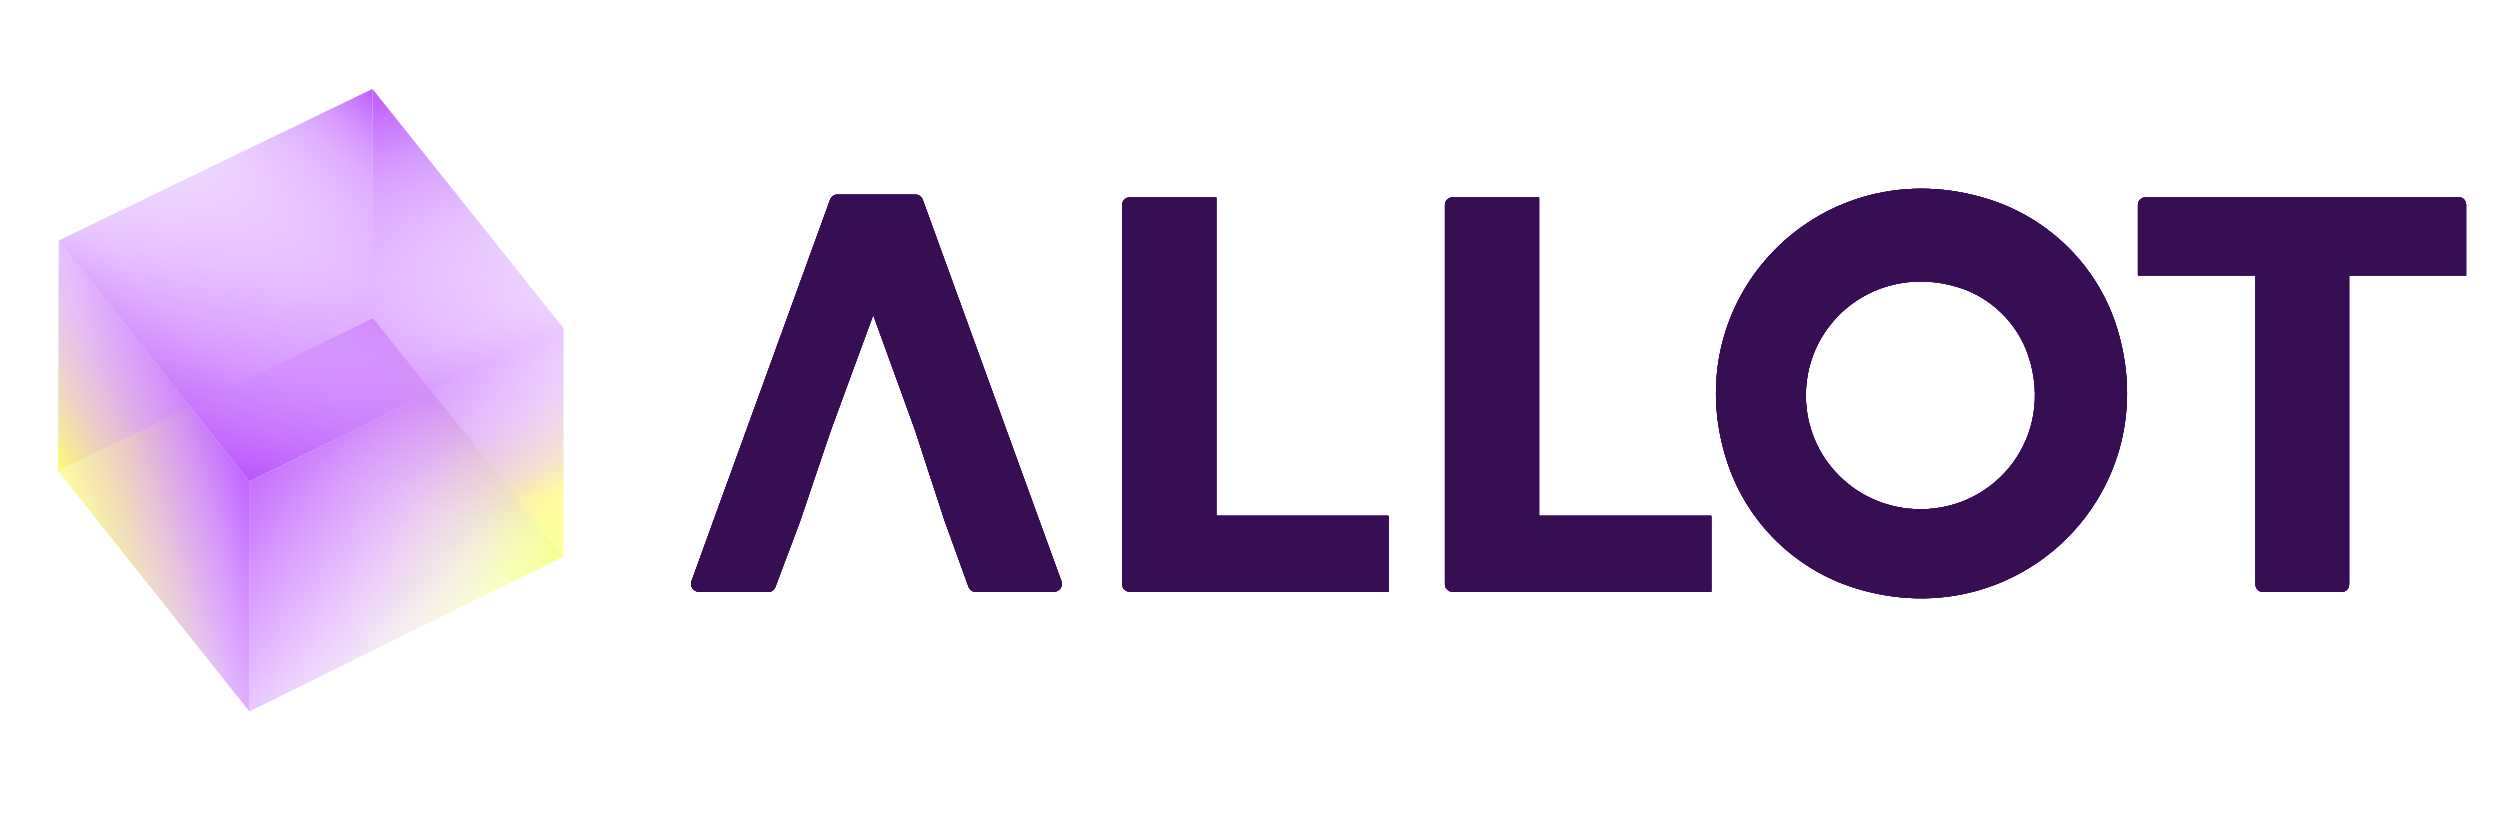
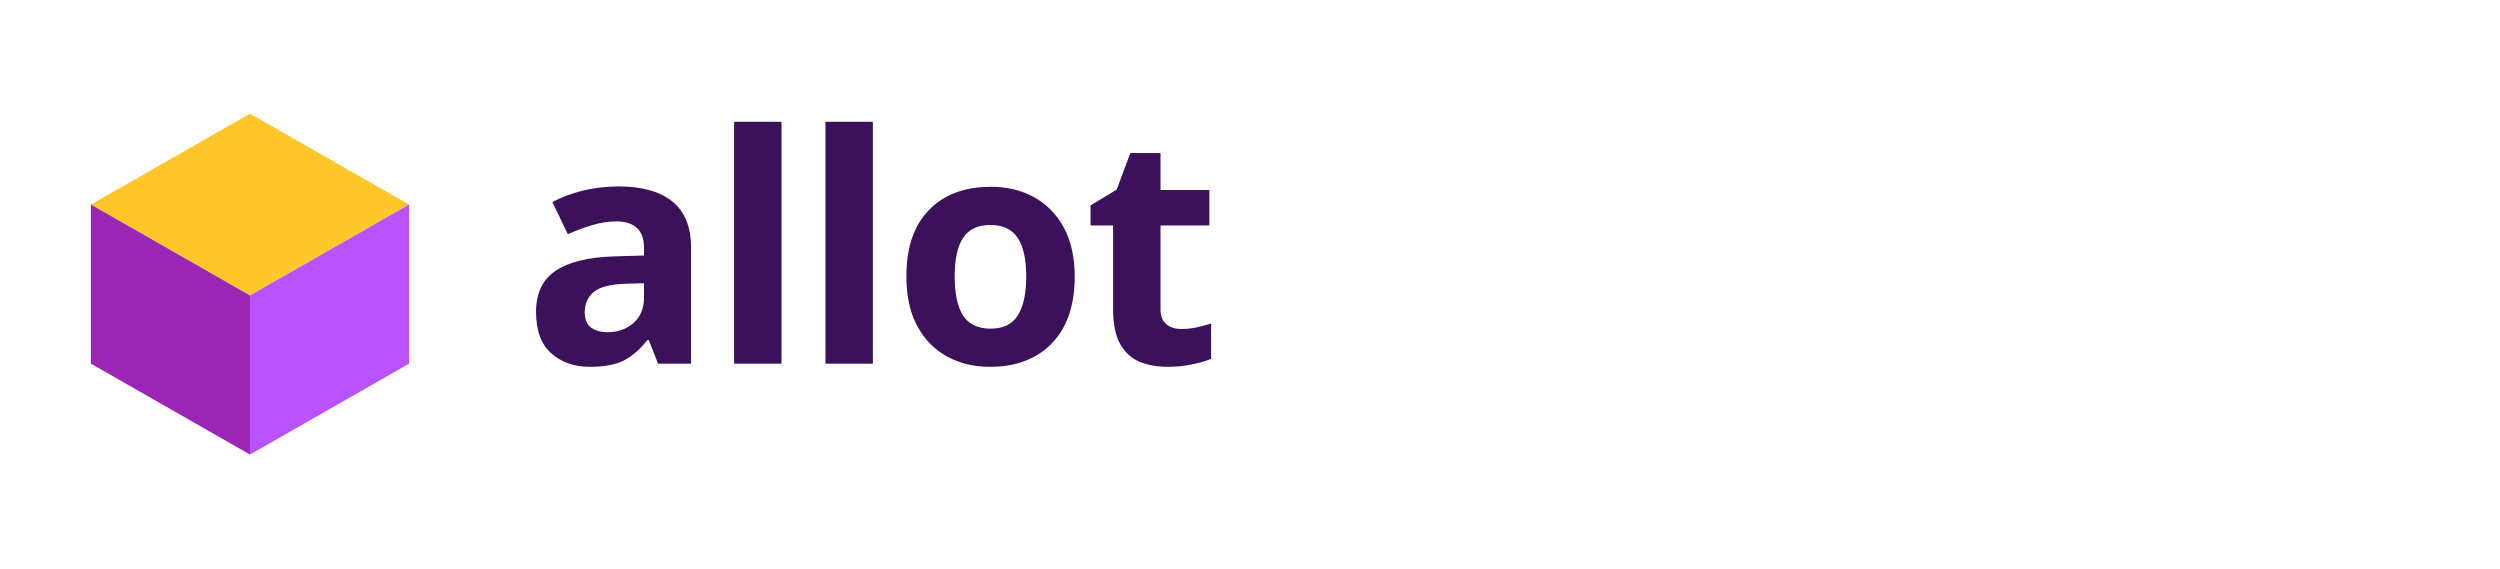
- <svg xmlns="http://www.w3.org/2000/svg" id="Layer_2" data-name="Layer 2" viewBox="0 0 740.09 242.91">
-   <defs>
-     <style>
-       .cls-1 {
-         fill: url(#linear-gradient-7);
-       }
- 
-       .cls-2 {
-         fill: url(#linear-gradient-5);
-       }
- 
-       .cls-3 {
-         fill: url(#linear-gradient-6);
-       }
- 
-       .cls-4 {
-         fill: url(#linear-gradient-4);
-       }
- 
-       .cls-5 {
-         fill: url(#linear-gradient-3);
-       }
- 
-       .cls-6 {
-         fill: url(#linear-gradient-2);
-       }
- 
-       .cls-7 {
-         fill: url(#linear-gradient);
-       }
- 
-       .cls-8 {
-         fill: #ba52ff;
-       }
- 
-       .cls-9 {
-         fill: #370d53;
-       }
- 
-       .cls-10 {
-         fill: #370d53;
-       }
-     </style>
-     <linearGradient id="linear-gradient" x1="406.58" y1="105.24" x2="470.48" y2="-20.38" gradientTransform="translate(-322.05 69.71) rotate(-1.97)" gradientUnits="userSpaceOnUse">
-       <stop offset=".12" stop-color="#ba52ff" stop-opacity="0" />
-       <stop offset=".18" stop-color="#ba52ff" stop-opacity=".01" />
-       <stop offset=".23" stop-color="#ba52ff" stop-opacity=".06" />
-       <stop offset=".28" stop-color="#ba52ff" stop-opacity=".13" />
-       <stop offset=".33" stop-color="#ba52ff" stop-opacity=".23" />
-       <stop offset=".37" stop-color="#ba52ff" stop-opacity=".36" />
-       <stop offset=".42" stop-color="#ba52ff" stop-opacity=".52" />
-       <stop offset=".47" stop-color="#ba52ff" stop-opacity=".71" />
-       <stop offset=".51" stop-color="#ba52ff" stop-opacity=".92" />
-       <stop offset=".52" stop-color="#ba52ff" />
-     </linearGradient>
-     <linearGradient id="linear-gradient-2" x1="295.39" y1="94.25" x2="629.53" y2="101.89" gradientTransform="translate(-322.05 69.71) rotate(-1.97)" gradientUnits="userSpaceOnUse">
-       <stop offset=".14" stop-color="#ffff71" stop-opacity=".7" />
-       <stop offset=".17" stop-color="#feff71" stop-opacity=".69" />
-       <stop offset=".19" stop-color="#feff72" stop-opacity=".64" />
-       <stop offset=".2" stop-color="#fcff75" stop-opacity=".57" />
-       <stop offset=".22" stop-color="#fbff78" stop-opacity=".47" />
-       <stop offset=".24" stop-color="#f9ff7c" stop-opacity=".34" />
-       <stop offset=".26" stop-color="#f6ff81" stop-opacity=".18" />
-       <stop offset=".27" stop-color="#f4ff88" stop-opacity="0" />
-       <stop offset=".33" stop-color="#f4ff88" stop-opacity=".01" />
-       <stop offset=".37" stop-color="#f4ff88" stop-opacity=".05" />
-       <stop offset=".41" stop-color="#f4ff88" stop-opacity=".11" />
-       <stop offset=".44" stop-color="#f4ff88" stop-opacity=".19" />
-       <stop offset=".47" stop-color="#f4ff88" stop-opacity=".3" />
-       <stop offset=".5" stop-color="#f4ff88" stop-opacity=".44" />
-       <stop offset=".52" stop-color="#f4ff88" stop-opacity=".6" />
-       <stop offset=".55" stop-color="#f4ff88" stop-opacity=".78" />
-       <stop offset=".56" stop-color="#f4ff88" stop-opacity=".9" />
-     </linearGradient>
-     <linearGradient id="linear-gradient-3" x1="320.41" y1="91.1" x2="458.88" y2="-47.36" gradientTransform="translate(-322.05 69.71) rotate(-1.97)" gradientUnits="userSpaceOnUse">
-       <stop offset=".09" stop-color="#ffff71" />
-       <stop offset=".12" stop-color="#fcf879" stop-opacity=".94" />
-       <stop offset=".17" stop-color="#f5e790" stop-opacity=".78" />
-       <stop offset=".25" stop-color="#e9cbb4" stop-opacity=".52" />
-       <stop offset=".34" stop-color="#daa6e6" stop-opacity=".17" />
-       <stop offset=".38" stop-color="#d394ff" stop-opacity="0" />
-       <stop offset=".43" stop-color="#d292ff" stop-opacity=".02" />
-       <stop offset=".49" stop-color="#d18fff" stop-opacity=".07" />
-       <stop offset=".55" stop-color="#cf8aff" stop-opacity=".15" />
-       <stop offset=".61" stop-color="#cc82ff" stop-opacity=".27" />
-       <stop offset=".66" stop-color="#c878ff" stop-opacity=".42" />
-       <stop offset=".73" stop-color="#c36cff" stop-opacity=".6" />
-       <stop offset=".79" stop-color="#be5eff" stop-opacity=".82" />
-       <stop offset=".83" stop-color="#ba52ff" />
-     </linearGradient>
-     <linearGradient id="linear-gradient-4" x1="434.86" y1="-40.26" x2="479.95" y2="109.89" gradientTransform="translate(-322.05 69.71) rotate(-1.97)" gradientUnits="userSpaceOnUse">
-       <stop offset=".1" stop-color="#ba52ff" />
-       <stop offset=".18" stop-color="#bd5cff" stop-opacity=".84" />
-       <stop offset=".36" stop-color="#c776ff" stop-opacity=".45" />
-       <stop offset=".56" stop-color="#d394ff" stop-opacity="0" />
-       <stop offset=".6" stop-color="#d497fa" stop-opacity=".02" />
-       <stop offset=".65" stop-color="#d8a0ee" stop-opacity=".08" />
-       <stop offset=".71" stop-color="#deb0d9" stop-opacity=".19" />
-       <stop offset=".77" stop-color="#e7c6bc" stop-opacity=".33" />
-       <stop offset=".84" stop-color="#f2e197" stop-opacity=".51" />
-       <stop offset=".9" stop-color="#ffff71" stop-opacity=".7" />
-     </linearGradient>
-     <linearGradient id="linear-gradient-5" x1="410.3" y1="70.35" x2="268.63" y2="112.34" gradientTransform="translate(-322.05 69.71) rotate(-1.97)" gradientUnits="userSpaceOnUse">
-       <stop offset=".1" stop-color="#ba52ff" />
-       <stop offset=".15" stop-color="#bc58ff" stop-opacity=".9" />
-       <stop offset=".26" stop-color="#c36aff" stop-opacity=".63" />
-       <stop offset=".43" stop-color="#cd85ff" stop-opacity=".21" />
-       <stop offset=".51" stop-color="#d394ff" stop-opacity="0" />
-     </linearGradient>
-     <linearGradient id="linear-gradient-6" x1="464.9" y1="121.43" x2="382.7" y2="50.74" gradientTransform="translate(-322.05 69.71) rotate(-1.97)" gradientUnits="userSpaceOnUse">
-       <stop offset="0" stop-color="#d394ff" stop-opacity="0" />
-       <stop offset=".08" stop-color="#d08dff" stop-opacity=".09" />
-       <stop offset=".37" stop-color="#c774ff" stop-opacity=".48" />
-       <stop offset=".61" stop-color="#c061ff" stop-opacity=".76" />
-       <stop offset=".77" stop-color="#bb56ff" stop-opacity=".93" />
-       <stop offset=".86" stop-color="#ba52ff" />
-     </linearGradient>
-     <linearGradient id="linear-gradient-7" x1="467.41" y1="-168" x2="379.19" y2="153.37" gradientTransform="translate(-322.05 69.71) rotate(-1.97)" gradientUnits="userSpaceOnUse">
-       <stop offset=".39" stop-color="#fbf6ff" stop-opacity="0" />
-       <stop offset=".56" stop-color="#ddacff" stop-opacity=".45" />
-       <stop offset=".73" stop-color="#c46bff" stop-opacity=".85" />
-       <stop offset=".8" stop-color="#ba52ff" />
-       <stop offset=".87" stop-color="#b652ff" />
-       <stop offset=".9" stop-color="#b252ff" />
-     </linearGradient>
-   </defs>
-   <g>
-     <g>
-       <g>
-         <path class="cls-10" d="M314.13,171.84l-5.9-16.23-35.15-96.72c-.32-.64-1.11-1.28-1.92-1.28h-23.41c-.81,0-1.6.63-1.93,1.28l-33.88,93.23-7.16,19.73c-.65,1.76.48,3.36,2.25,3.36h20.52c.57,0,1.03-.22,1.37-.53.24-.23.43-.49.56-.75l.16-.42,7.22-19.23,7.43-21.97,1.71-5.03,12.51-34.03,12.35,34.03,1.62,4.97,7.2,22.03,6.56,18.11.5,1.38c.21.52.61.97,1.1,1.22.25.14.54.21.82.21h23.25c1.76,0,2.88-1.59,2.25-3.36Z" />
-         <path class="cls-10" d="M334.44,175.2c-1.12,0-2.24-.96-2.24-2.24V60.65c0-1.28,1.12-2.24,2.24-2.24h25.49c.09,0,.16.07.16.16v94.11h50.83c.09,0,.16.07.16.16v22.21c0,.09-.07.16-.16.16h-76.48Z" />
-         <path class="cls-10" d="M429.99,175.2c-1.12,0-2.24-.96-2.24-2.24V60.65c0-1.28,1.12-2.24,2.24-2.24h25.49c.09,0,.16.07.16.16v94.11h50.83c.09,0,.16.07.16.16v22.21c0,.09-.07.16-.16.16h-76.48Z" />
-         <path class="cls-10" d="M511.45,137.17c-16.39-48.91,28.03-93.9,77.5-78.09,17.78,5.68,31.93,19.73,37.58,37.46,15.49,48.63-28.53,92.67-77.3,77.57-17.74-5.49-31.89-19.38-37.77-36.93ZM600.52,105.47c-3.24-9.86-11.24-17.62-21.22-20.56-23.6-6.96-44.7,10.02-44.7,32.13,0,18.69,15.07,33.71,33.99,33.71,22.51,0,39.71-21.63,31.93-45.28Z" />
-         <path class="cls-10" d="M669.78,175.2c-1.12,0-2.09-.96-2.09-2.24v-91.39h-34.63c-.09,0-.16-.07-.16-.16v-20.77c0-1.28,1.12-2.24,2.25-2.24h92.83c1.12,0,2.09.96,2.09,2.24v20.93h-34.63v91.39c0,1.28-.96,2.24-2.09,2.24h-23.57Z" />
-       </g>
-       <g>
-         <path class="cls-8" d="M314.13,171.84l-5.9-16.23-35.15-96.72c-.32-.64-1.11-1.28-1.92-1.28h-23.41c-.81,0-1.6.63-1.93,1.28l-33.88,93.23-7.16,19.73c-.65,1.76.48,3.36,2.25,3.36h20.52c.57,0,1.03-.22,1.37-.53.24-.23.43-.49.56-.75l.16-.42,7.22-19.23,7.43-21.97,1.71-5.03,12.51-34.03,12.35,34.03,1.62,4.97,7.2,22.03,6.56,18.11.5,1.38c.21.52.61.97,1.1,1.22.25.14.54.21.82.21h23.25c1.76,0,2.88-1.59,2.25-3.36Z" />
-         <path class="cls-8" d="M334.44,175.2c-1.12,0-2.24-.96-2.24-2.24V60.65c0-1.28,1.12-2.24,2.24-2.24h25.49c.09,0,.16.07.16.16v94.11h50.83c.09,0,.16.07.16.16v22.21c0,.09-.07.16-.16.16h-76.48Z" />
-         <path class="cls-8" d="M429.99,175.2c-1.12,0-2.24-.96-2.24-2.24V60.65c0-1.28,1.12-2.24,2.24-2.24h25.49c.09,0,.16.07.16.16v94.11h50.83c.09,0,.16.07.16.16v22.21c0,.09-.07.16-.16.16h-76.48Z" />
-         <path class="cls-8" d="M511.45,137.17c-16.39-48.91,28.03-93.9,77.5-78.09,17.78,5.68,31.93,19.73,37.58,37.46,15.49,48.63-28.53,92.67-77.3,77.57-17.74-5.49-31.89-19.38-37.77-36.93ZM600.52,105.47c-3.24-9.86-11.24-17.62-21.22-20.56-23.6-6.96-44.7,10.02-44.7,32.13,0,18.69,15.07,33.71,33.99,33.71,22.51,0,39.71-21.63,31.93-45.28Z" />
-         <path class="cls-8" d="M669.78,175.2c-1.12,0-2.09-.96-2.09-2.24v-91.39h-34.63c-.09,0-.16-.07-.16-.16v-20.77c0-1.28,1.12-2.24,2.25-2.24h92.83c1.12,0,2.09.96,2.09,2.24v20.93h-34.63v91.39c0,1.28-.96,2.24-2.09,2.24h-23.57Z" />
-       </g>
-     </g>
-     <g>
-       <g>
-         <path class="cls-9" d="M314.13,171.84l-5.9-16.23-35.15-96.72c-.32-.64-1.11-1.28-1.92-1.28h-23.41c-.81,0-1.6.63-1.93,1.28l-33.88,93.23-7.16,19.73c-.65,1.76.48,3.36,2.25,3.36h20.52c.57,0,1.03-.22,1.37-.53.24-.23.43-.49.56-.75l.16-.42,7.22-19.23,7.43-21.97,1.71-5.03,12.51-34.03,12.35,34.03,1.62,4.97,7.2,22.03,6.56,18.11.5,1.38c.21.52.61.97,1.1,1.22.25.14.54.21.82.21h23.25c1.76,0,2.88-1.59,2.25-3.36Z" />
-         <path class="cls-9" d="M334.44,175.2c-1.12,0-2.24-.96-2.24-2.24V60.65c0-1.28,1.12-2.24,2.24-2.24h25.49c.09,0,.16.07.16.16v94.11h50.83c.09,0,.16.07.16.16v22.21c0,.09-.07.16-.16.16h-76.48Z" />
-         <path class="cls-9" d="M429.99,175.2c-1.12,0-2.24-.96-2.24-2.24V60.65c0-1.28,1.12-2.24,2.24-2.24h25.49c.09,0,.16.07.16.16v94.11h50.83c.09,0,.16.07.16.16v22.21c0,.09-.07.16-.16.16h-76.48Z" />
-         <path class="cls-9" d="M511.45,137.17c-16.39-48.91,28.03-93.9,77.5-78.09,17.78,5.68,31.93,19.73,37.58,37.46,15.49,48.63-28.53,92.67-77.3,77.57-17.74-5.49-31.89-19.38-37.77-36.93ZM600.52,105.47c-3.24-9.86-11.24-17.62-21.22-20.56-23.6-6.96-44.7,10.02-44.7,32.13,0,18.69,15.07,33.71,33.99,33.71,22.51,0,39.71-21.63,31.93-45.28Z" />
-         <path class="cls-9" d="M669.78,175.2c-1.12,0-2.09-.96-2.09-2.24v-91.39h-34.63c-.09,0-.16-.07-.16-.16v-20.77c0-1.28,1.12-2.24,2.25-2.24h92.83c1.12,0,2.09.96,2.09,2.24v20.93h-34.63v91.39c0,1.28-.96,2.24-2.09,2.24h-23.57Z" />
-       </g>
-       <g>
-         <path class="cls-9" d="M314.13,171.84l-5.9-16.23-35.15-96.72c-.32-.64-1.11-1.28-1.92-1.28h-23.41c-.81,0-1.6.63-1.93,1.28l-33.88,93.23-7.16,19.73c-.65,1.76.48,3.36,2.25,3.36h20.52c.57,0,1.03-.22,1.37-.53.24-.23.43-.49.56-.75l.16-.42,7.22-19.23,7.43-21.97,1.71-5.03,12.51-34.03,12.35,34.03,1.62,4.97,7.2,22.03,6.56,18.11.5,1.38c.21.52.61.97,1.1,1.22.25.14.54.21.82.21h23.25c1.76,0,2.88-1.59,2.25-3.36Z" />
-         <path class="cls-9" d="M334.44,175.2c-1.12,0-2.24-.96-2.24-2.24V60.65c0-1.28,1.12-2.24,2.24-2.24h25.49c.09,0,.16.07.16.16v94.11h50.83c.09,0,.16.07.16.16v22.21c0,.09-.07.16-.16.16h-76.48Z" />
-         <path class="cls-9" d="M429.99,175.2c-1.12,0-2.24-.96-2.24-2.24V60.65c0-1.28,1.12-2.24,2.24-2.24h25.49c.09,0,.16.07.16.16v94.11h50.83c.09,0,.16.07.16.16v22.21c0,.09-.07.16-.16.16h-76.48Z" />
-         <path class="cls-9" d="M511.45,137.17c-16.39-48.91,28.03-93.9,77.5-78.09,17.78,5.68,31.93,19.73,37.58,37.46,15.49,48.63-28.53,92.67-77.3,77.57-17.74-5.49-31.89-19.38-37.77-36.93ZM600.52,105.47c-3.24-9.86-11.24-17.62-21.22-20.56-23.6-6.96-44.7,10.02-44.7,32.13,0,18.69,15.07,33.71,33.99,33.71,22.51,0,39.71-21.63,31.93-45.28Z" />
-         <path class="cls-9" d="M669.78,175.2c-1.12,0-2.09-.96-2.09-2.24v-91.39h-34.63c-.09,0-.16-.07-.16-.16v-20.77c0-1.28,1.12-2.24,2.25-2.24h92.83c1.12,0,2.09.96,2.09,2.24v20.93h-34.63v91.39c0,1.28-.96,2.24-2.09,2.24h-23.57Z" />
-       </g>
-       <g>
-         <path class="cls-9" d="M314.13,171.84l-5.9-16.23-35.15-96.72c-.32-.64-1.11-1.28-1.92-1.28h-23.41c-.81,0-1.6.63-1.93,1.28l-33.88,93.23-7.16,19.73c-.65,1.76.48,3.36,2.25,3.36h20.52c.57,0,1.03-.22,1.37-.53.24-.23.43-.49.56-.75l.16-.42,7.22-19.23,7.43-21.97,1.71-5.03,12.51-34.03,12.35,34.03,1.62,4.97,7.2,22.03,6.56,18.11.5,1.38c.21.52.61.97,1.1,1.22.25.14.54.21.82.21h23.25c1.76,0,2.88-1.59,2.25-3.36Z" />
-         <path class="cls-9" d="M334.44,175.2c-1.12,0-2.24-.96-2.24-2.24V60.65c0-1.28,1.12-2.24,2.24-2.24h25.49c.09,0,.16.07.16.16v94.11h50.83c.09,0,.16.07.16.16v22.21c0,.09-.07.16-.16.16h-76.48Z" />
-         <path class="cls-9" d="M429.99,175.2c-1.12,0-2.24-.96-2.24-2.24V60.65c0-1.28,1.12-2.24,2.24-2.24h25.49c.09,0,.16.07.16.16v94.11h50.83c.09,0,.16.07.16.16v22.21c0,.09-.07.16-.16.16h-76.48Z" />
-         <path class="cls-9" d="M511.45,137.17c-16.39-48.91,28.03-93.9,77.5-78.09,17.78,5.68,31.93,19.73,37.58,37.46,15.49,48.63-28.53,92.67-77.3,77.57-17.74-5.49-31.89-19.38-37.77-36.93ZM600.52,105.47c-3.24-9.86-11.24-17.62-21.22-20.56-23.6-6.96-44.7,10.02-44.7,32.13,0,18.69,15.07,33.71,33.99,33.71,22.51,0,39.71-21.63,31.93-45.28Z" />
-         <path class="cls-9" d="M669.78,175.2c-1.12,0-2.09-.96-2.09-2.24v-91.39h-34.63c-.09,0-.16-.07-.16-.16v-20.77c0-1.28,1.12-2.24,2.25-2.24h92.83c1.12,0,2.09.96,2.09,2.24v20.93h-34.63v91.39c0,1.28-.96,2.24-2.09,2.24h-23.57Z" />
-       </g>
-     </g>
+ <svg xmlns="http://www.w3.org/2000/svg" viewBox="0 0 220 50" width="220" height="50" fill="none">
+   <g transform="translate(6, 8)">
+     <polygon points="16,2 30,10 16,18 2,10" fill="#FFC72C" />
+     <polygon points="2,10 16,18 16,32 2,24" fill="#9B26B6" />
+     <polygon points="30,10 16,18 16,32 30,24" fill="#BA52FF" />
  </g>
-   <g>
-     <polygon class="cls-7" points="17.2 139.45 110.4 94.21 166.83 164.76 73.81 210.61 17.2 139.45 17.2 139.45" />
-     <polygon class="cls-6" points="17.76 139.18 110.4 94.21 166.83 164.76 73.81 210.61 17.2 139.45 17.76 139.18" />
-     <polygon class="cls-5" points="110.4 94.21 110.27 26.33 17.37 71.19 17.19 139.44 109.77 94.52 110.4 94.21" />
-     <polyline class="cls-4" points="166.83 97.18 110.26 26.33 110.4 94.21 166.83 164.76 166.83 97.18" />
-     <polygon class="cls-2" points="73.74 142.53 73.81 210.61 17.2 139.45 17.37 71.19 73.74 142.53" />
-     <polygon class="cls-3" points="73.74 142.53 73.81 210.61 166.83 164.76 166.83 97.18 73.74 142.53" />
-     <polygon class="cls-1" points="17.37 71.19 110.28 26.29 166.83 97.18 73.74 142.53 17.37 71.19" />
-   </g>
+   <text x="46" y="32" fill="#3B1159" font-family="'Segoe UI', -apple-system, BlinkMacSystemFont, sans-serif" font-size="28" font-weight="900" letter-spacing="-0.5">allot</text>
</svg>
